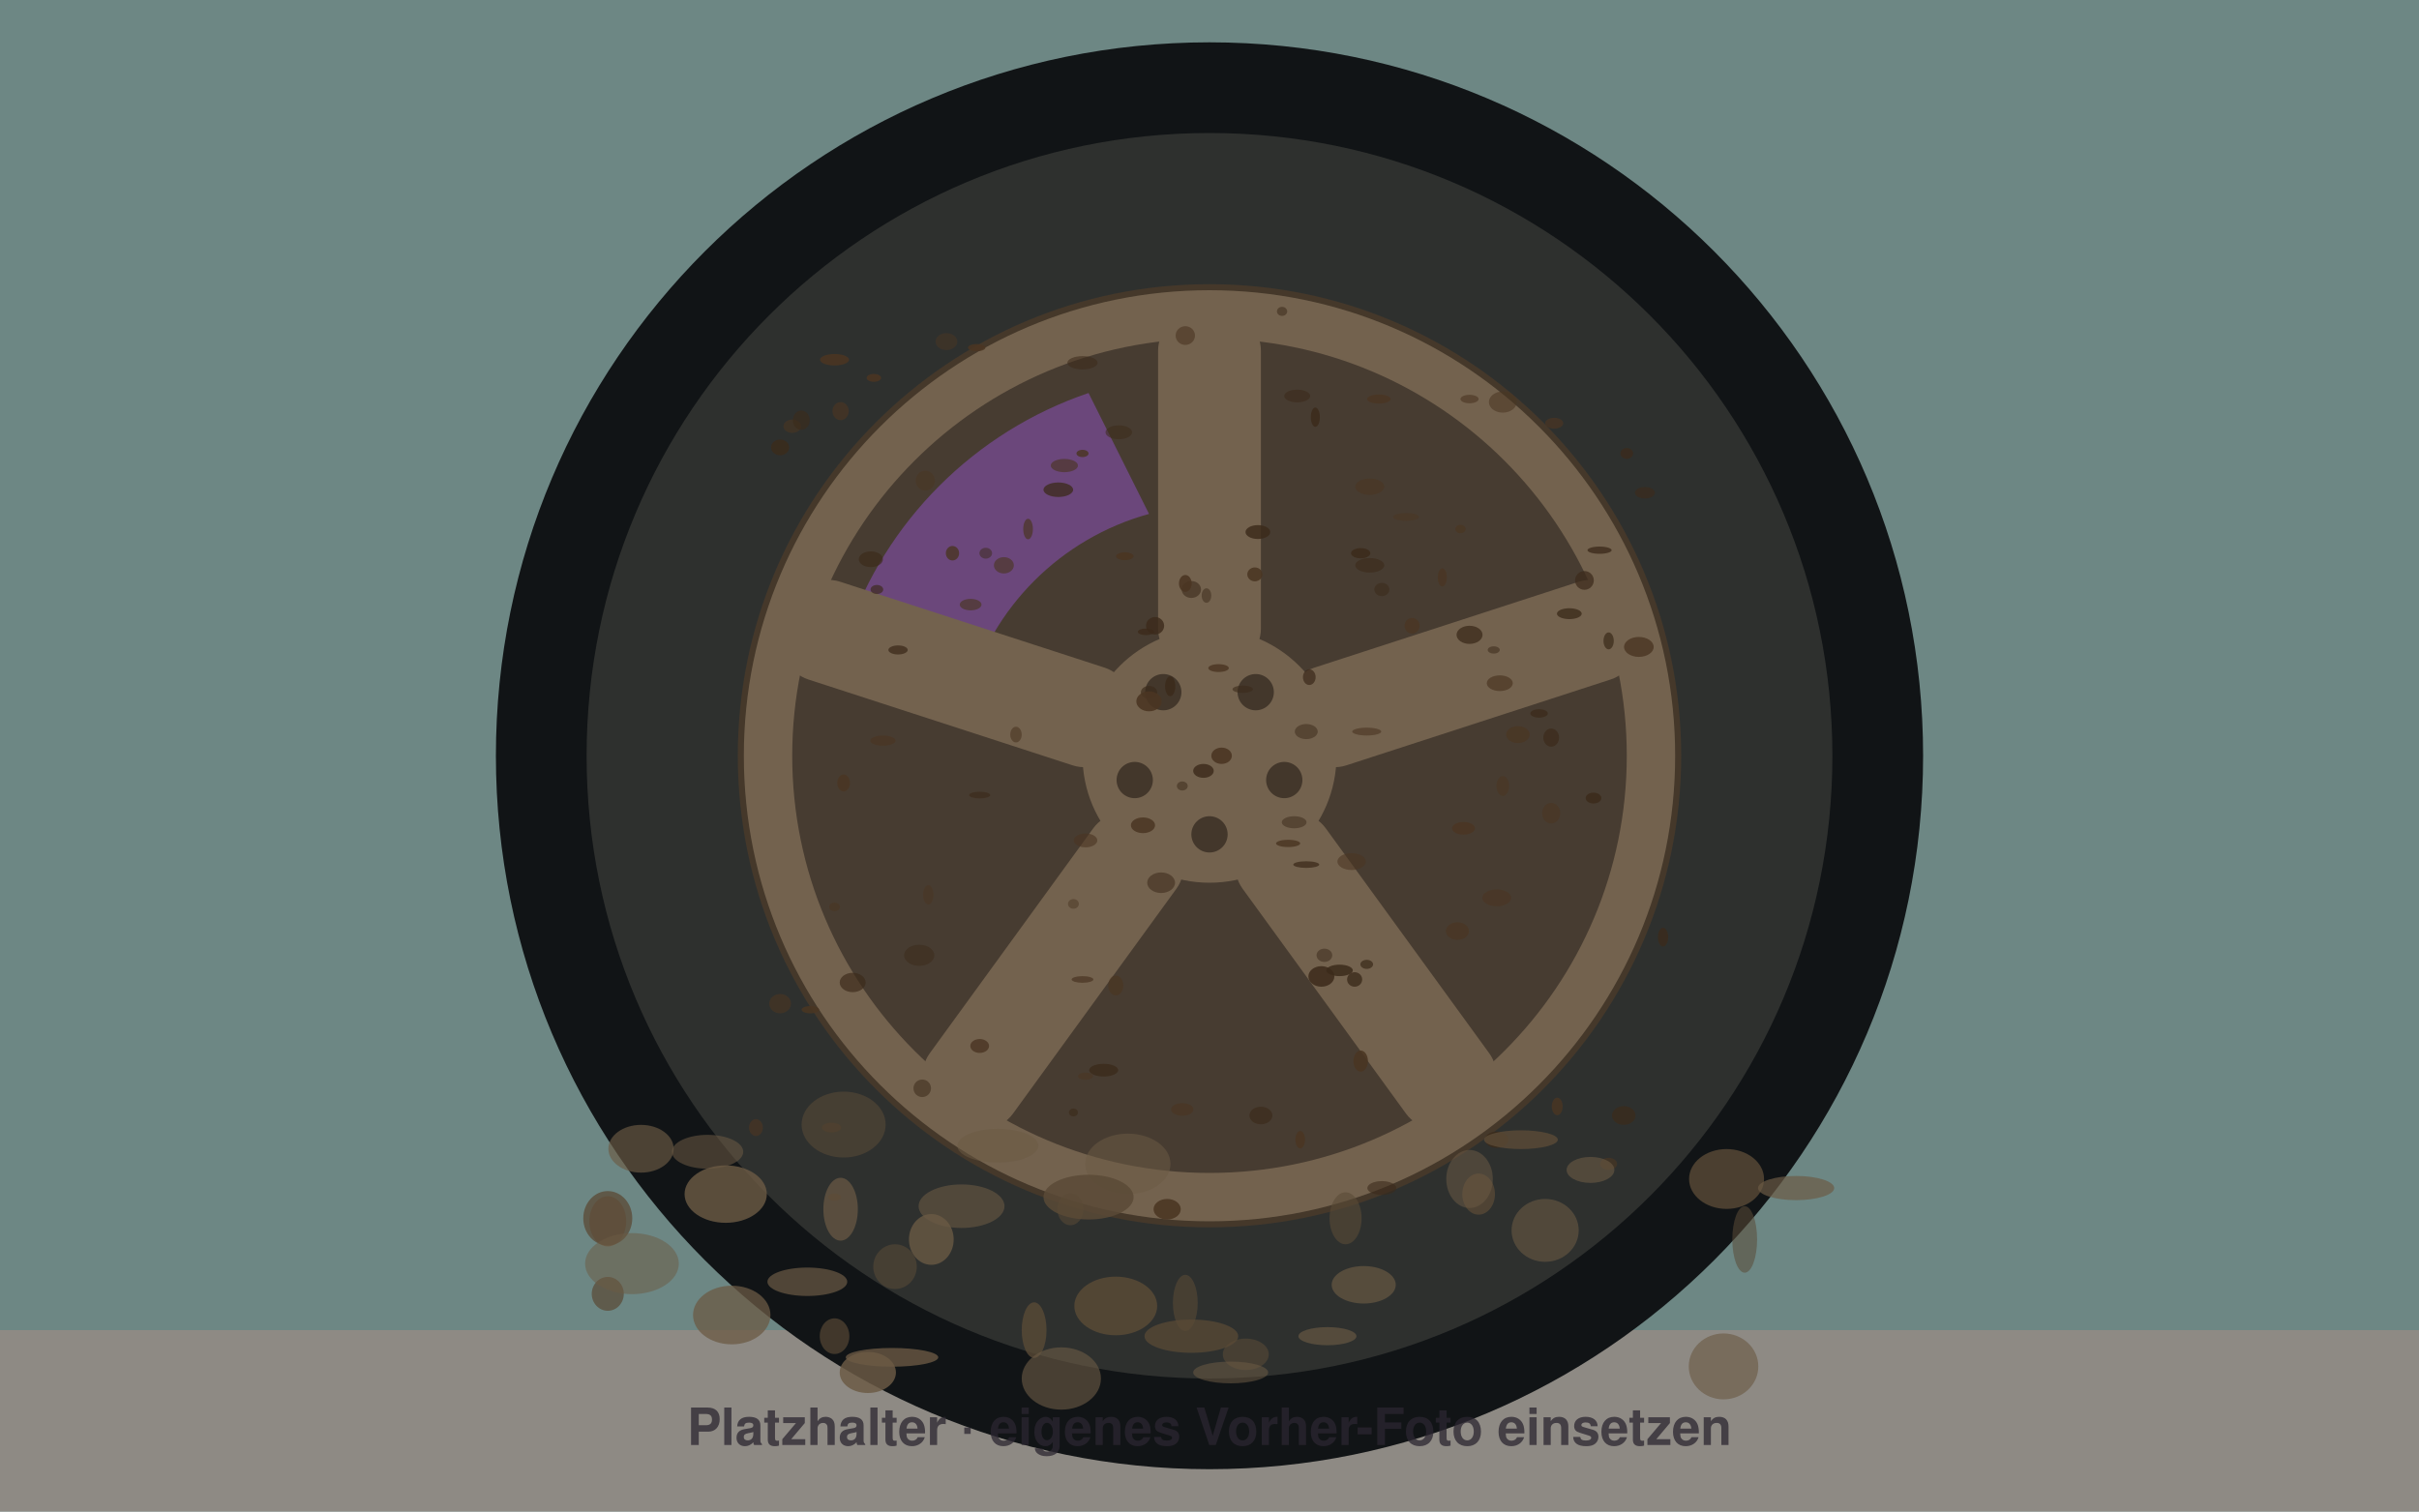
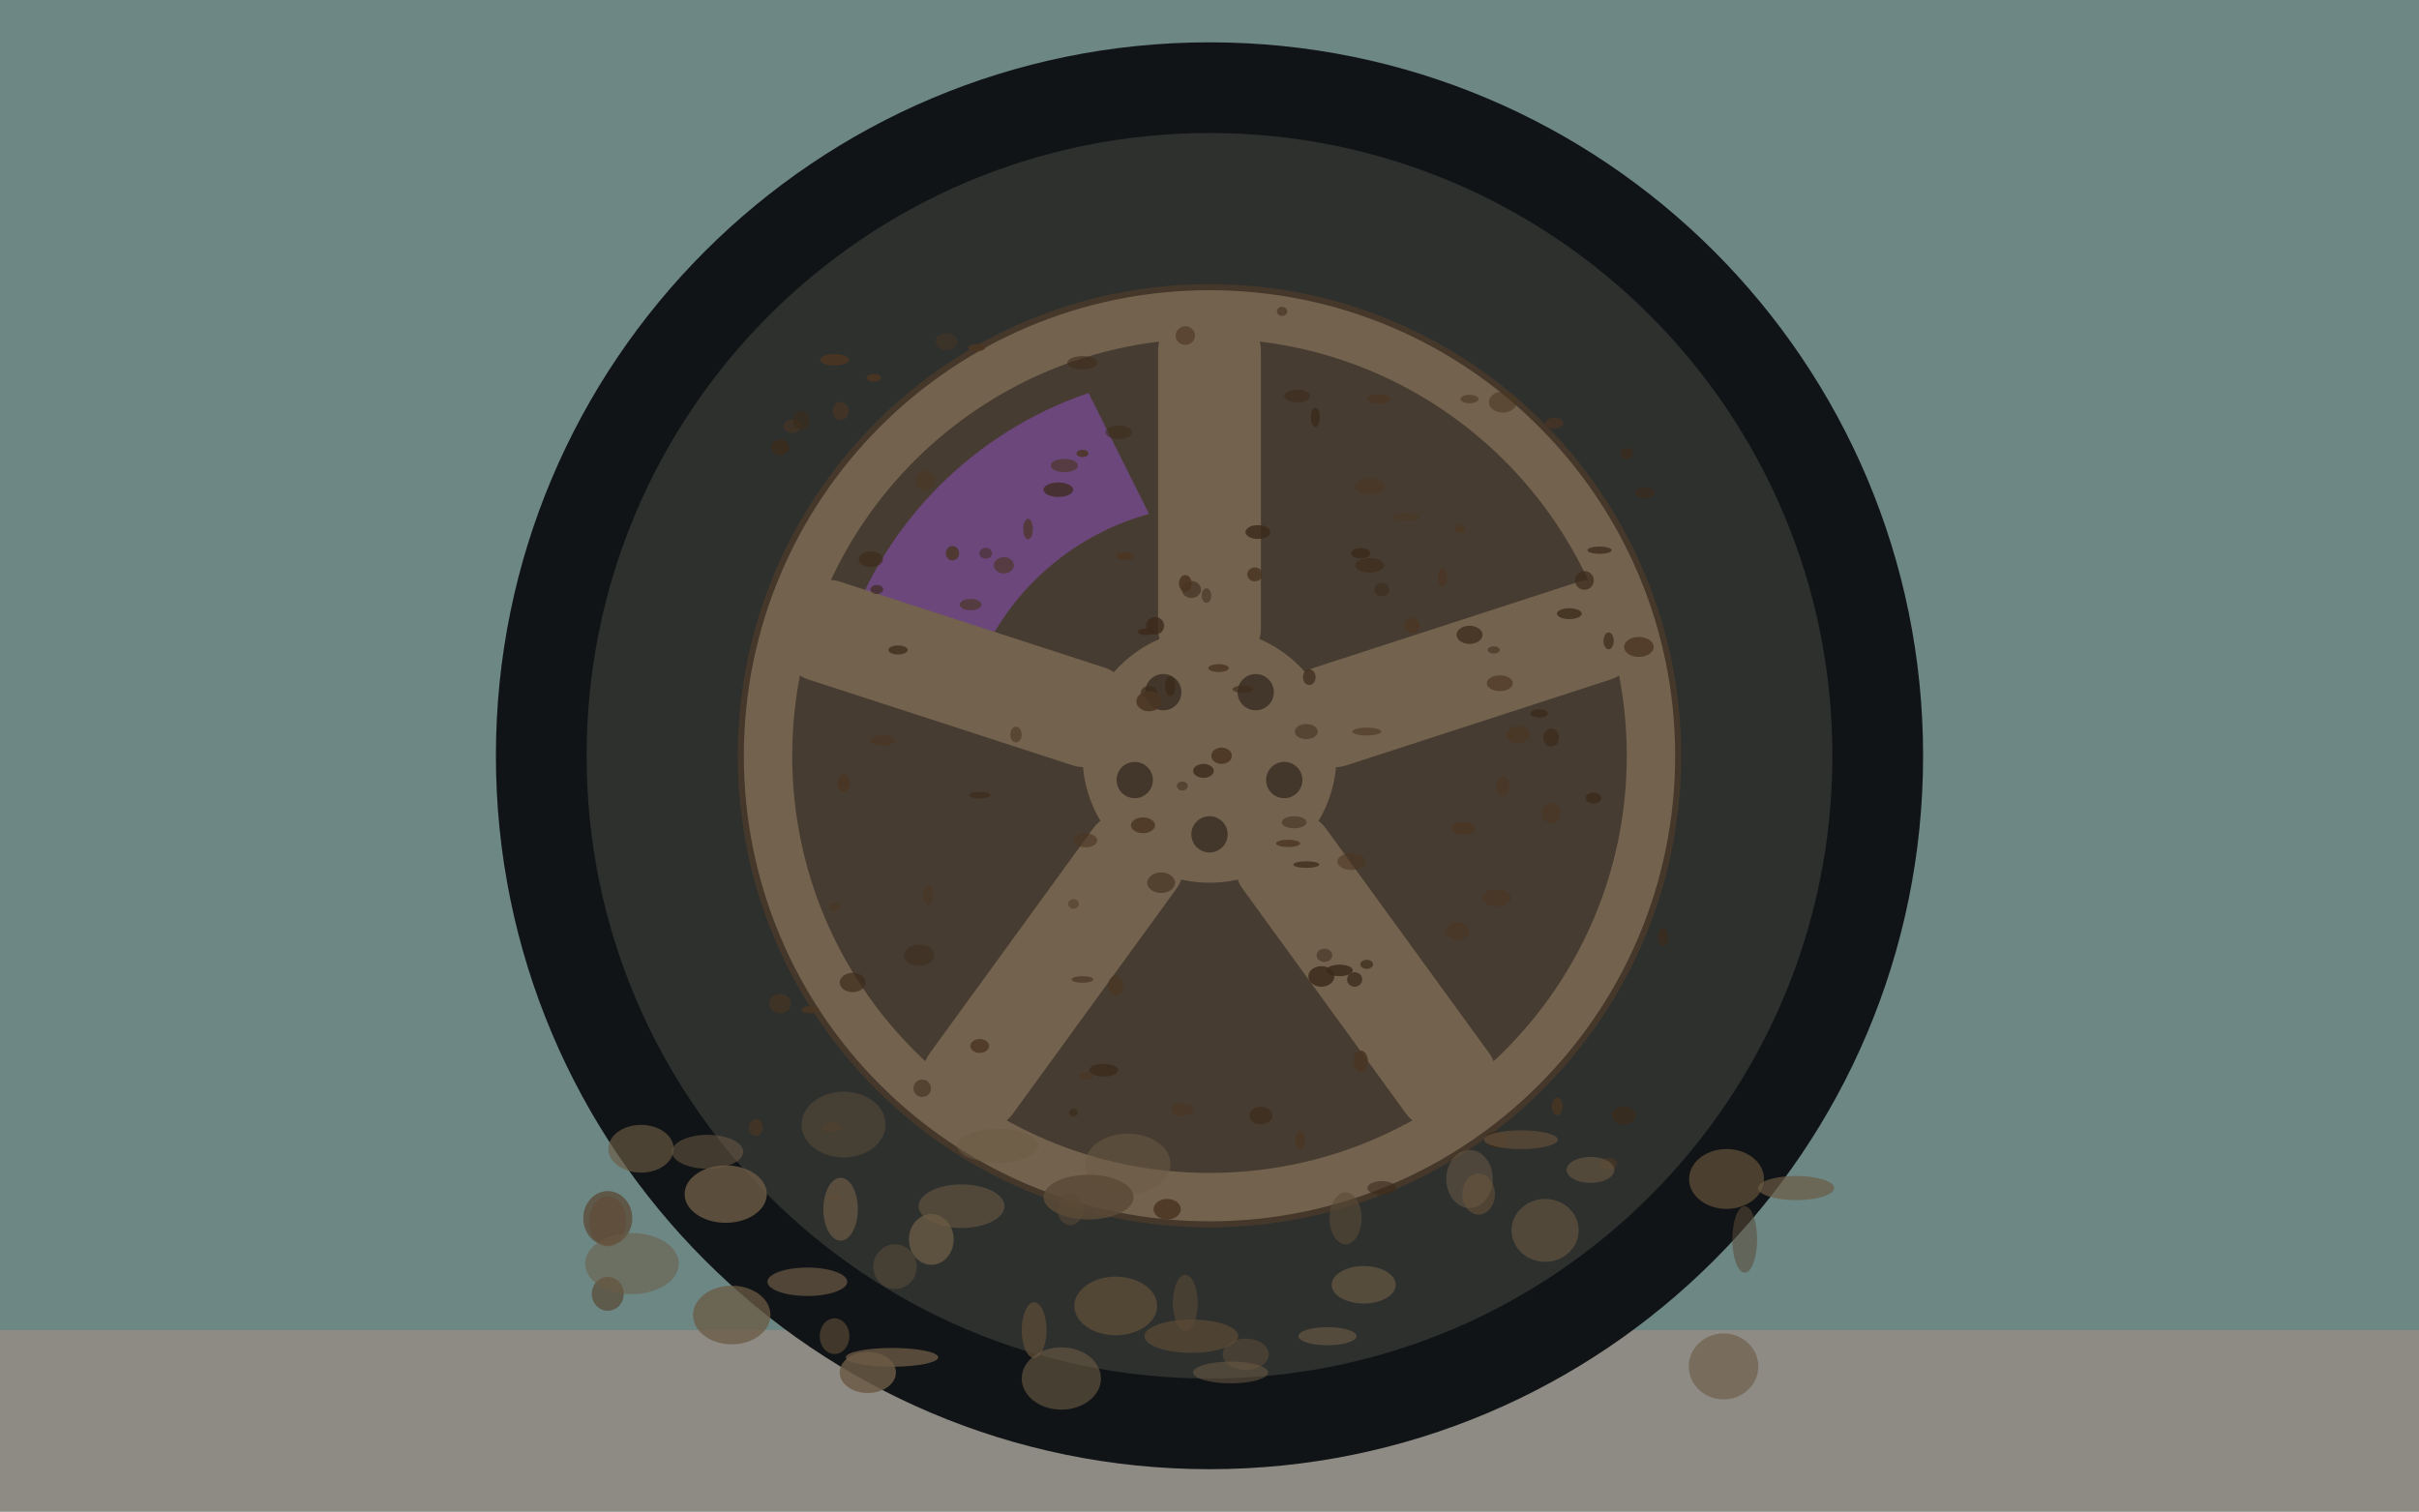
<svg xmlns="http://www.w3.org/2000/svg" viewBox="0 0 800 500" width="800" height="500">
  <defs>
    <radialGradient id="alu" cx=".4" cy=".35" r=".8">
      <stop offset="0" stop-color="#f3f6f7" />
      <stop offset="1" stop-color="#9aa5aa" />
    </radialGradient>
  </defs>
  <rect width="800" height="500" fill="#6d8784" />
  <rect y="440" width="800" height="60" fill="#8e8a84" />
  <circle cx="400" cy="250" r="236" fill="#111416" />
  <circle cx="400" cy="250" r="206" fill="#2e302e" />
  <circle cx="400" cy="250" r="150" fill="#33383c" />
  <path d="M280 210A128 128 0 0 1 360 130L380 170A86 86 0 0 0 320 230Z" fill="#7a4fd0" />
  <rect x="383" y="104" width="34" height="116" rx="12" fill="#8a8577" transform="rotate(0 400 250)" />
  <rect x="383" y="104" width="34" height="116" rx="12" fill="#8a8577" transform="rotate(72 400 250)" />
  <rect x="383" y="104" width="34" height="116" rx="12" fill="#8a8577" transform="rotate(144 400 250)" />
  <rect x="383" y="104" width="34" height="116" rx="12" fill="#8a8577" transform="rotate(216 400 250)" />
  <rect x="383" y="104" width="34" height="116" rx="12" fill="#8a8577" transform="rotate(288 400 250)" />
  <circle cx="400" cy="250" r="146" fill="none" stroke="#8a8577" stroke-width="16" />
  <circle cx="400" cy="250" r="42" fill="#8a8577" />
  <circle cx="400" cy="224" r="6" fill="#2a2e31" transform="rotate(36 400 250)" />
  <circle cx="400" cy="224" r="6" fill="#2a2e31" transform="rotate(108 400 250)" />
  <circle cx="400" cy="224" r="6" fill="#2a2e31" transform="rotate(180 400 250)" />
  <circle cx="400" cy="224" r="6" fill="#2a2e31" transform="rotate(252 400 250)" />
  <circle cx="400" cy="224" r="6" fill="#2a2e31" transform="rotate(324 400 250)" />
  <circle cx="400" cy="250" r="156" fill="#5b3f26" opacity=".5" />
  <ellipse cx="437" cy="323" rx="4.3" ry="3.4" fill="#3b2a1a" opacity="0.84" />
  <ellipse cx="483" cy="175" rx="1.7" ry="1.4" fill="#4a3522" opacity="0.69" />
  <ellipse cx="324" cy="263" rx="3.5" ry="1.1" fill="#3b2a1a" opacity="0.66" />
  <ellipse cx="305" cy="360" rx="2.9" ry="2.9" fill="#3b2a1a" opacity="0.56" />
  <ellipse cx="435" cy="138" rx="1.5" ry="3.2" fill="#3b2a1a" opacity="0.81" />
  <ellipse cx="538" cy="150" rx="2.1" ry="1.8" fill="#3b2a1a" opacity="0.72" />
  <ellipse cx="453" cy="161" rx="4.8" ry="2.7" fill="#4a3522" opacity="0.62" />
  <ellipse cx="358" cy="150" rx="2.0" ry="1.2" fill="#4a3522" opacity="0.83" />
  <ellipse cx="426" cy="279" rx="4.0" ry="1.2" fill="#4a3522" opacity="0.83" />
  <ellipse cx="394" cy="195" rx="3.2" ry="2.8" fill="#3b2a1a" opacity="0.60" />
  <ellipse cx="532" cy="385" rx="2.8" ry="2.0" fill="#4a3522" opacity="0.65" />
  <ellipse cx="424" cy="103" rx="1.7" ry="1.5" fill="#3b2a1a" opacity="0.55" />
  <ellipse cx="324" cy="346" rx="3.1" ry="2.3" fill="#4a3522" opacity="0.81" />
  <ellipse cx="282" cy="325" rx="4.3" ry="3.2" fill="#3b2a1a" opacity="0.67" />
  <ellipse cx="544" cy="163" rx="3.3" ry="1.9" fill="#3b2a1a" opacity="0.64" />
  <ellipse cx="527" cy="264" rx="2.6" ry="1.8" fill="#3b2a1a" opacity="0.82" />
  <ellipse cx="438" cy="316" rx="2.6" ry="2.2" fill="#3b2a1a" opacity="0.53" />
  <ellipse cx="430" cy="377" rx="1.6" ry="2.9" fill="#4a3522" opacity="0.83" />
  <ellipse cx="387" cy="227" rx="1.7" ry="3.3" fill="#3b2a1a" opacity="0.82" />
  <ellipse cx="350" cy="162" rx="4.9" ry="2.4" fill="#3b2a1a" opacity="0.75" />
  <ellipse cx="486" cy="132" rx="3.0" ry="1.4" fill="#4a3522" opacity="0.62" />
  <ellipse cx="386" cy="400" rx="4.5" ry="3.4" fill="#4a3522" opacity="0.88" />
  <ellipse cx="457" cy="195" rx="2.5" ry="2.2" fill="#3b2a1a" opacity="0.55" />
  <ellipse cx="497" cy="260" rx="2.1" ry="3.3" fill="#4a3522" opacity="0.57" />
  <ellipse cx="398" cy="255" rx="3.4" ry="2.3" fill="#3b2a1a" opacity="0.81" />
  <ellipse cx="482" cy="308" rx="3.8" ry="2.9" fill="#4a3522" opacity="0.72" />
  <ellipse cx="450" cy="351" rx="2.4" ry="3.5" fill="#4a3522" opacity="0.88" />
  <ellipse cx="352" cy="154" rx="4.5" ry="2.2" fill="#4a3522" opacity="0.63" />
  <ellipse cx="332" cy="187" rx="3.3" ry="2.7" fill="#4a3522" opacity="0.64" />
  <ellipse cx="443" cy="321" rx="4.4" ry="1.9" fill="#3b2a1a" opacity="0.85" />
  <ellipse cx="457" cy="393" rx="4.8" ry="2.3" fill="#3b2a1a" opacity="0.58" />
  <ellipse cx="359" cy="356" rx="2.5" ry="1.2" fill="#4a3522" opacity="0.57" />
  <ellipse cx="484" cy="274" rx="3.8" ry="2.1" fill="#4a3522" opacity="0.79" />
  <ellipse cx="258" cy="148" rx="3.0" ry="2.6" fill="#3b2a1a" opacity="0.80" />
  <ellipse cx="304" cy="316" rx="5.0" ry="3.5" fill="#3b2a1a" opacity="0.52" />
  <ellipse cx="290" cy="195" rx="2.1" ry="1.5" fill="#3b2a1a" opacity="0.67" />
  <ellipse cx="355" cy="299" rx="1.8" ry="1.6" fill="#4a3522" opacity="0.50" />
  <ellipse cx="372" cy="184" rx="2.9" ry="1.3" fill="#4a3522" opacity="0.89" />
  <ellipse cx="415" cy="190" rx="2.5" ry="2.3" fill="#4a3522" opacity="0.88" />
  <ellipse cx="496" cy="226" rx="4.3" ry="2.6" fill="#4a3522" opacity="0.69" />
  <ellipse cx="297" cy="215" rx="3.2" ry="1.5" fill="#3b2a1a" opacity="0.74" />
  <ellipse cx="355" cy="368" rx="1.5" ry="1.3" fill="#3b2a1a" opacity="0.63" />
  <ellipse cx="513" cy="269" rx="3.0" ry="3.4" fill="#4a3522" opacity="0.62" />
  <ellipse cx="542" cy="214" rx="4.9" ry="3.3" fill="#4a3522" opacity="0.80" />
  <ellipse cx="340" cy="175" rx="1.6" ry="3.4" fill="#4a3522" opacity="0.70" />
  <ellipse cx="336" cy="243" rx="1.9" ry="2.6" fill="#4a3522" opacity="0.60" />
  <ellipse cx="262" cy="141" rx="2.9" ry="2.2" fill="#4a3522" opacity="0.60" />
  <ellipse cx="392" cy="111" rx="3.2" ry="3.1" fill="#4a3522" opacity="0.62" />
  <ellipse cx="432" cy="242" rx="3.8" ry="2.5" fill="#3b2a1a" opacity="0.51" />
  <ellipse cx="288" cy="185" rx="4.0" ry="2.6" fill="#3b2a1a" opacity="0.69" />
  <ellipse cx="358" cy="324" rx="3.6" ry="1.1" fill="#4a3522" opacity="0.72" />
  <ellipse cx="456" cy="132" rx="3.9" ry="1.5" fill="#4a3522" opacity="0.81" />
  <ellipse cx="378" cy="273" rx="4.0" ry="2.6" fill="#4a3522" opacity="0.84" />
  <ellipse cx="502" cy="243" rx="3.9" ry="2.8" fill="#4a3522" opacity="0.69" />
  <ellipse cx="477" cy="191" rx="1.5" ry="3.0" fill="#4a3522" opacity="0.76" />
  <ellipse cx="392" cy="193" rx="2.1" ry="2.8" fill="#4a3522" opacity="0.89" />
  <ellipse cx="411" cy="228" rx="3.4" ry="1.2" fill="#3b2a1a" opacity="0.61" />
  <ellipse cx="276" cy="119" rx="4.8" ry="1.9" fill="#4a3522" opacity="0.89" />
  <ellipse cx="550" cy="310" rx="1.7" ry="3.1" fill="#3b2a1a" opacity="0.75" />
  <ellipse cx="497" cy="133" rx="4.6" ry="3.5" fill="#4a3522" opacity="0.56" />
  <ellipse cx="433" cy="224" rx="2.1" ry="2.6" fill="#3b2a1a" opacity="0.72" />
  <ellipse cx="448" cy="324" rx="2.5" ry="2.4" fill="#3b2a1a" opacity="0.80" />
  <ellipse cx="514" cy="140" rx="3.0" ry="1.8" fill="#4a3522" opacity="0.70" />
  <ellipse cx="532" cy="212" rx="1.7" ry="2.8" fill="#3b2a1a" opacity="0.73" />
  <ellipse cx="453" cy="187" rx="4.8" ry="2.4" fill="#3b2a1a" opacity="0.61" />
  <ellipse cx="416" cy="176" rx="4.1" ry="2.3" fill="#3b2a1a" opacity="0.82" />
  <ellipse cx="509" cy="236" rx="2.9" ry="1.4" fill="#3b2a1a" opacity="0.76" />
  <ellipse cx="276" cy="300" rx="1.8" ry="1.4" fill="#4a3522" opacity="0.60" />
  <ellipse cx="513" cy="244" rx="2.6" ry="3.0" fill="#3b2a1a" opacity="0.72" />
  <ellipse cx="365" cy="354" rx="4.8" ry="2.1" fill="#3b2a1a" opacity="0.80" />
  <ellipse cx="275" cy="373" rx="3.2" ry="1.6" fill="#4a3522" opacity="0.64" />
  <ellipse cx="321" cy="200" rx="3.6" ry="1.9" fill="#4a3522" opacity="0.65" />
  <ellipse cx="467" cy="207" rx="2.5" ry="2.6" fill="#4a3522" opacity="0.71" />
  <ellipse cx="428" cy="272" rx="4.1" ry="2.0" fill="#3b2a1a" opacity="0.51" />
  <ellipse cx="306" cy="159" rx="3.2" ry="3.3" fill="#4a3522" opacity="0.50" />
  <ellipse cx="391" cy="367" rx="3.7" ry="2.1" fill="#4a3522" opacity="0.68" />
  <ellipse cx="307" cy="296" rx="1.7" ry="3.2" fill="#4a3522" opacity="0.56" />
  <ellipse cx="326" cy="183" rx="2.1" ry="1.8" fill="#3b2a1a" opacity="0.51" />
  <ellipse cx="519" cy="203" rx="4.1" ry="1.8" fill="#3b2a1a" opacity="0.78" />
  <ellipse cx="452" cy="242" rx="4.8" ry="1.3" fill="#4a3522" opacity="0.62" />
  <ellipse cx="452" cy="319" rx="2.1" ry="1.5" fill="#3b2a1a" opacity="0.73" />
  <ellipse cx="447" cy="285" rx="4.7" ry="2.8" fill="#4a3522" opacity="0.57" />
  <ellipse cx="358" cy="120" rx="5.0" ry="2.2" fill="#3b2a1a" opacity="0.57" />
  <ellipse cx="313" cy="113" rx="3.6" ry="2.8" fill="#4a3522" opacity="0.50" />
  <ellipse cx="268" cy="334" rx="2.9" ry="1.2" fill="#4a3522" opacity="0.88" />
  <ellipse cx="465" cy="171" rx="4.3" ry="1.3" fill="#4a3522" opacity="0.52" />
  <ellipse cx="323" cy="115" rx="2.9" ry="1.2" fill="#4a3522" opacity="0.83" />
  <ellipse cx="384" cy="292" rx="4.6" ry="3.4" fill="#3b2a1a" opacity="0.57" />
  <ellipse cx="403" cy="221" rx="3.4" ry="1.3" fill="#4a3522" opacity="0.82" />
  <ellipse cx="276" cy="396" rx="2.1" ry="1.2" fill="#3b2a1a" opacity="0.75" />
  <ellipse cx="382" cy="207" rx="3.0" ry="2.9" fill="#3b2a1a" opacity="0.79" />
  <ellipse cx="524" cy="192" rx="3.1" ry="3.1" fill="#3b2a1a" opacity="0.72" />
  <ellipse cx="292" cy="245" rx="4.2" ry="1.7" fill="#4a3522" opacity="0.63" />
  <ellipse cx="289" cy="125" rx="2.4" ry="1.3" fill="#4a3522" opacity="0.89" />
  <ellipse cx="450" cy="183" rx="3.2" ry="1.7" fill="#3b2a1a" opacity="0.82" />
  <ellipse cx="515" cy="366" rx="1.8" ry="2.9" fill="#4a3522" opacity="0.80" />
  <ellipse cx="417" cy="369" rx="3.8" ry="2.9" fill="#3b2a1a" opacity="0.68" />
  <ellipse cx="495" cy="297" rx="4.8" ry="2.8" fill="#4a3522" opacity="0.61" />
  <ellipse cx="494" cy="215" rx="2.0" ry="1.2" fill="#3b2a1a" opacity="0.55" />
  <ellipse cx="399" cy="197" rx="1.6" ry="2.4" fill="#3b2a1a" opacity="0.51" />
  <ellipse cx="265" cy="139" rx="2.8" ry="3.2" fill="#3b2a1a" opacity="0.59" />
  <ellipse cx="379" cy="209" rx="2.7" ry="1.1" fill="#3b2a1a" opacity="0.79" />
  <ellipse cx="279" cy="259" rx="2.1" ry="2.8" fill="#4a3522" opacity="0.81" />
  <ellipse cx="380" cy="229" rx="2.7" ry="2.1" fill="#3b2a1a" opacity="0.68" />
  <ellipse cx="380" cy="232" rx="4.2" ry="3.3" fill="#4a3522" opacity="0.89" />
  <ellipse cx="429" cy="131" rx="4.3" ry="2.1" fill="#3b2a1a" opacity="0.58" />
  <ellipse cx="250" cy="373" rx="2.3" ry="2.8" fill="#4a3522" opacity="0.66" />
  <ellipse cx="315" cy="183" rx="2.2" ry="2.4" fill="#4a3522" opacity="0.81" />
  <ellipse cx="486" cy="210" rx="4.3" ry="3.0" fill="#3b2a1a" opacity="0.75" />
  <ellipse cx="370" cy="143" rx="4.4" ry="2.3" fill="#3b2a1a" opacity="0.54" />
  <ellipse cx="369" cy="326" rx="2.5" ry="3.3" fill="#4a3522" opacity="0.69" />
  <ellipse cx="391" cy="260" rx="1.8" ry="1.5" fill="#3b2a1a" opacity="0.54" />
  <ellipse cx="432" cy="286" rx="4.3" ry="1.1" fill="#3b2a1a" opacity="0.74" />
  <ellipse cx="404" cy="250" rx="3.4" ry="2.7" fill="#4a3522" opacity="0.89" />
  <ellipse cx="495" cy="377" rx="3.9" ry="2.7" fill="#3b2a1a" opacity="0.82" />
  <ellipse cx="359" cy="278" rx="3.9" ry="2.3" fill="#4a3522" opacity="0.61" />
  <ellipse cx="258" cy="332" rx="3.6" ry="3.2" fill="#4a3522" opacity="0.62" />
  <ellipse cx="529" cy="182" rx="4.0" ry="1.2" fill="#3b2a1a" opacity="0.77" />
  <ellipse cx="537" cy="369" rx="3.9" ry="3.1" fill="#3b2a1a" opacity="0.69" />
  <ellipse cx="278" cy="136" rx="2.7" ry="3.0" fill="#4a3522" opacity="0.66" />
  <ellipse cx="201" cy="404" rx="6.1" ry="8.3" fill="#6b5a44" opacity="0.82" />
  <ellipse cx="445" cy="403" rx="5.3" ry="8.6" fill="#5a4a36" opacity="0.59" />
  <ellipse cx="240" cy="395" rx="13.6" ry="9.5" fill="#6b5a44" opacity="0.81" />
  <ellipse cx="267" cy="424" rx="13.2" ry="4.7" fill="#6b5a44" opacity="0.70" />
  <ellipse cx="451" cy="425" rx="10.6" ry="6.2" fill="#6b5a44" opacity="0.65" />
  <ellipse cx="412" cy="448" rx="7.6" ry="5.2" fill="#5a4a36" opacity="0.57" />
  <ellipse cx="212" cy="380" rx="10.8" ry="7.9" fill="#6b5a44" opacity="0.65" />
  <ellipse cx="330" cy="379" rx="13.4" ry="5.6" fill="#6b5a44" opacity="0.52" />
  <ellipse cx="394" cy="442" rx="15.5" ry="5.5" fill="#5a4a36" opacity="0.73" />
  <ellipse cx="571" cy="390" rx="12.4" ry="9.9" fill="#5a4a36" opacity="0.79" />
  <ellipse cx="201" cy="428" rx="5.3" ry="5.6" fill="#5a4a36" opacity="0.72" />
  <ellipse cx="242" cy="435" rx="12.8" ry="9.7" fill="#6b5a44" opacity="0.75" />
  <ellipse cx="570" cy="452" rx="11.5" ry="10.9" fill="#6b5a44" opacity="0.63" />
  <ellipse cx="526" cy="387" rx="7.9" ry="4.3" fill="#6b5a44" opacity="0.59" />
  <ellipse cx="577" cy="410" rx="4.1" ry="11.0" fill="#5a4a36" opacity="0.55" />
  <ellipse cx="201" cy="403" rx="8.1" ry="9.0" fill="#5a4a36" opacity="0.77" />
  <ellipse cx="489" cy="395" rx="5.4" ry="6.8" fill="#5a4a36" opacity="0.76" />
  <ellipse cx="278" cy="400" rx="5.7" ry="10.4" fill="#6b5a44" opacity="0.70" />
  <ellipse cx="318" cy="399" rx="14.2" ry="7.2" fill="#6b5a44" opacity="0.58" />
  <ellipse cx="594" cy="393" rx="12.6" ry="4.0" fill="#6b5a44" opacity="0.69" />
  <ellipse cx="373" cy="385" rx="14.1" ry="10.0" fill="#6b5a44" opacity="0.53" />
  <ellipse cx="342" cy="440" rx="4.1" ry="9.2" fill="#5a4a36" opacity="0.78" />
  <ellipse cx="209" cy="418" rx="15.5" ry="10.1" fill="#6b5a44" opacity="0.52" />
  <ellipse cx="287" cy="454" rx="9.3" ry="6.8" fill="#6b5a44" opacity="0.83" />
  <ellipse cx="439" cy="442" rx="9.6" ry="3.0" fill="#6b5a44" opacity="0.64" />
  <ellipse cx="511" cy="407" rx="11.1" ry="10.4" fill="#6b5a44" opacity="0.58" />
  <ellipse cx="369" cy="432" rx="13.7" ry="9.7" fill="#5a4a36" opacity="0.82" />
  <ellipse cx="351" cy="456" rx="13.1" ry="10.3" fill="#6b5a44" opacity="0.61" />
  <ellipse cx="276" cy="442" rx="4.9" ry="5.9" fill="#5a4a36" opacity="0.65" />
  <ellipse cx="308" cy="410" rx="7.4" ry="8.4" fill="#6b5a44" opacity="0.77" />
  <ellipse cx="503" cy="377" rx="12.2" ry="3.1" fill="#5a4a36" opacity="0.81" />
  <ellipse cx="279" cy="372" rx="13.9" ry="10.9" fill="#5a4a36" opacity="0.55" />
  <ellipse cx="295" cy="449" rx="15.3" ry="3.1" fill="#6b5a44" opacity="0.78" />
  <ellipse cx="234" cy="381" rx="11.8" ry="5.6" fill="#6b5a44" opacity="0.55" />
  <ellipse cx="407" cy="454" rx="12.4" ry="3.6" fill="#6b5a44" opacity="0.54" />
  <ellipse cx="360" cy="396" rx="14.9" ry="7.4" fill="#5a4a36" opacity="0.84" />
  <ellipse cx="296" cy="419" rx="7.2" ry="7.4" fill="#5a4a36" opacity="0.55" />
  <ellipse cx="392" cy="431" rx="4.1" ry="9.3" fill="#5a4a36" opacity="0.58" />
  <ellipse cx="486" cy="390" rx="7.7" ry="9.6" fill="#6b5a44" opacity="0.51" />
  <ellipse cx="354" cy="400" rx="4.3" ry="5.3" fill="#5a4a36" opacity="0.54" />
-   <text x="400" y="478" text-anchor="middle" font-family="Helvetica, Arial, sans-serif" font-size="17" font-weight="600" fill="#2b2530" opacity=".75">Platzhalter · eigenes Vorher-Foto einsetzen</text>
</svg>
